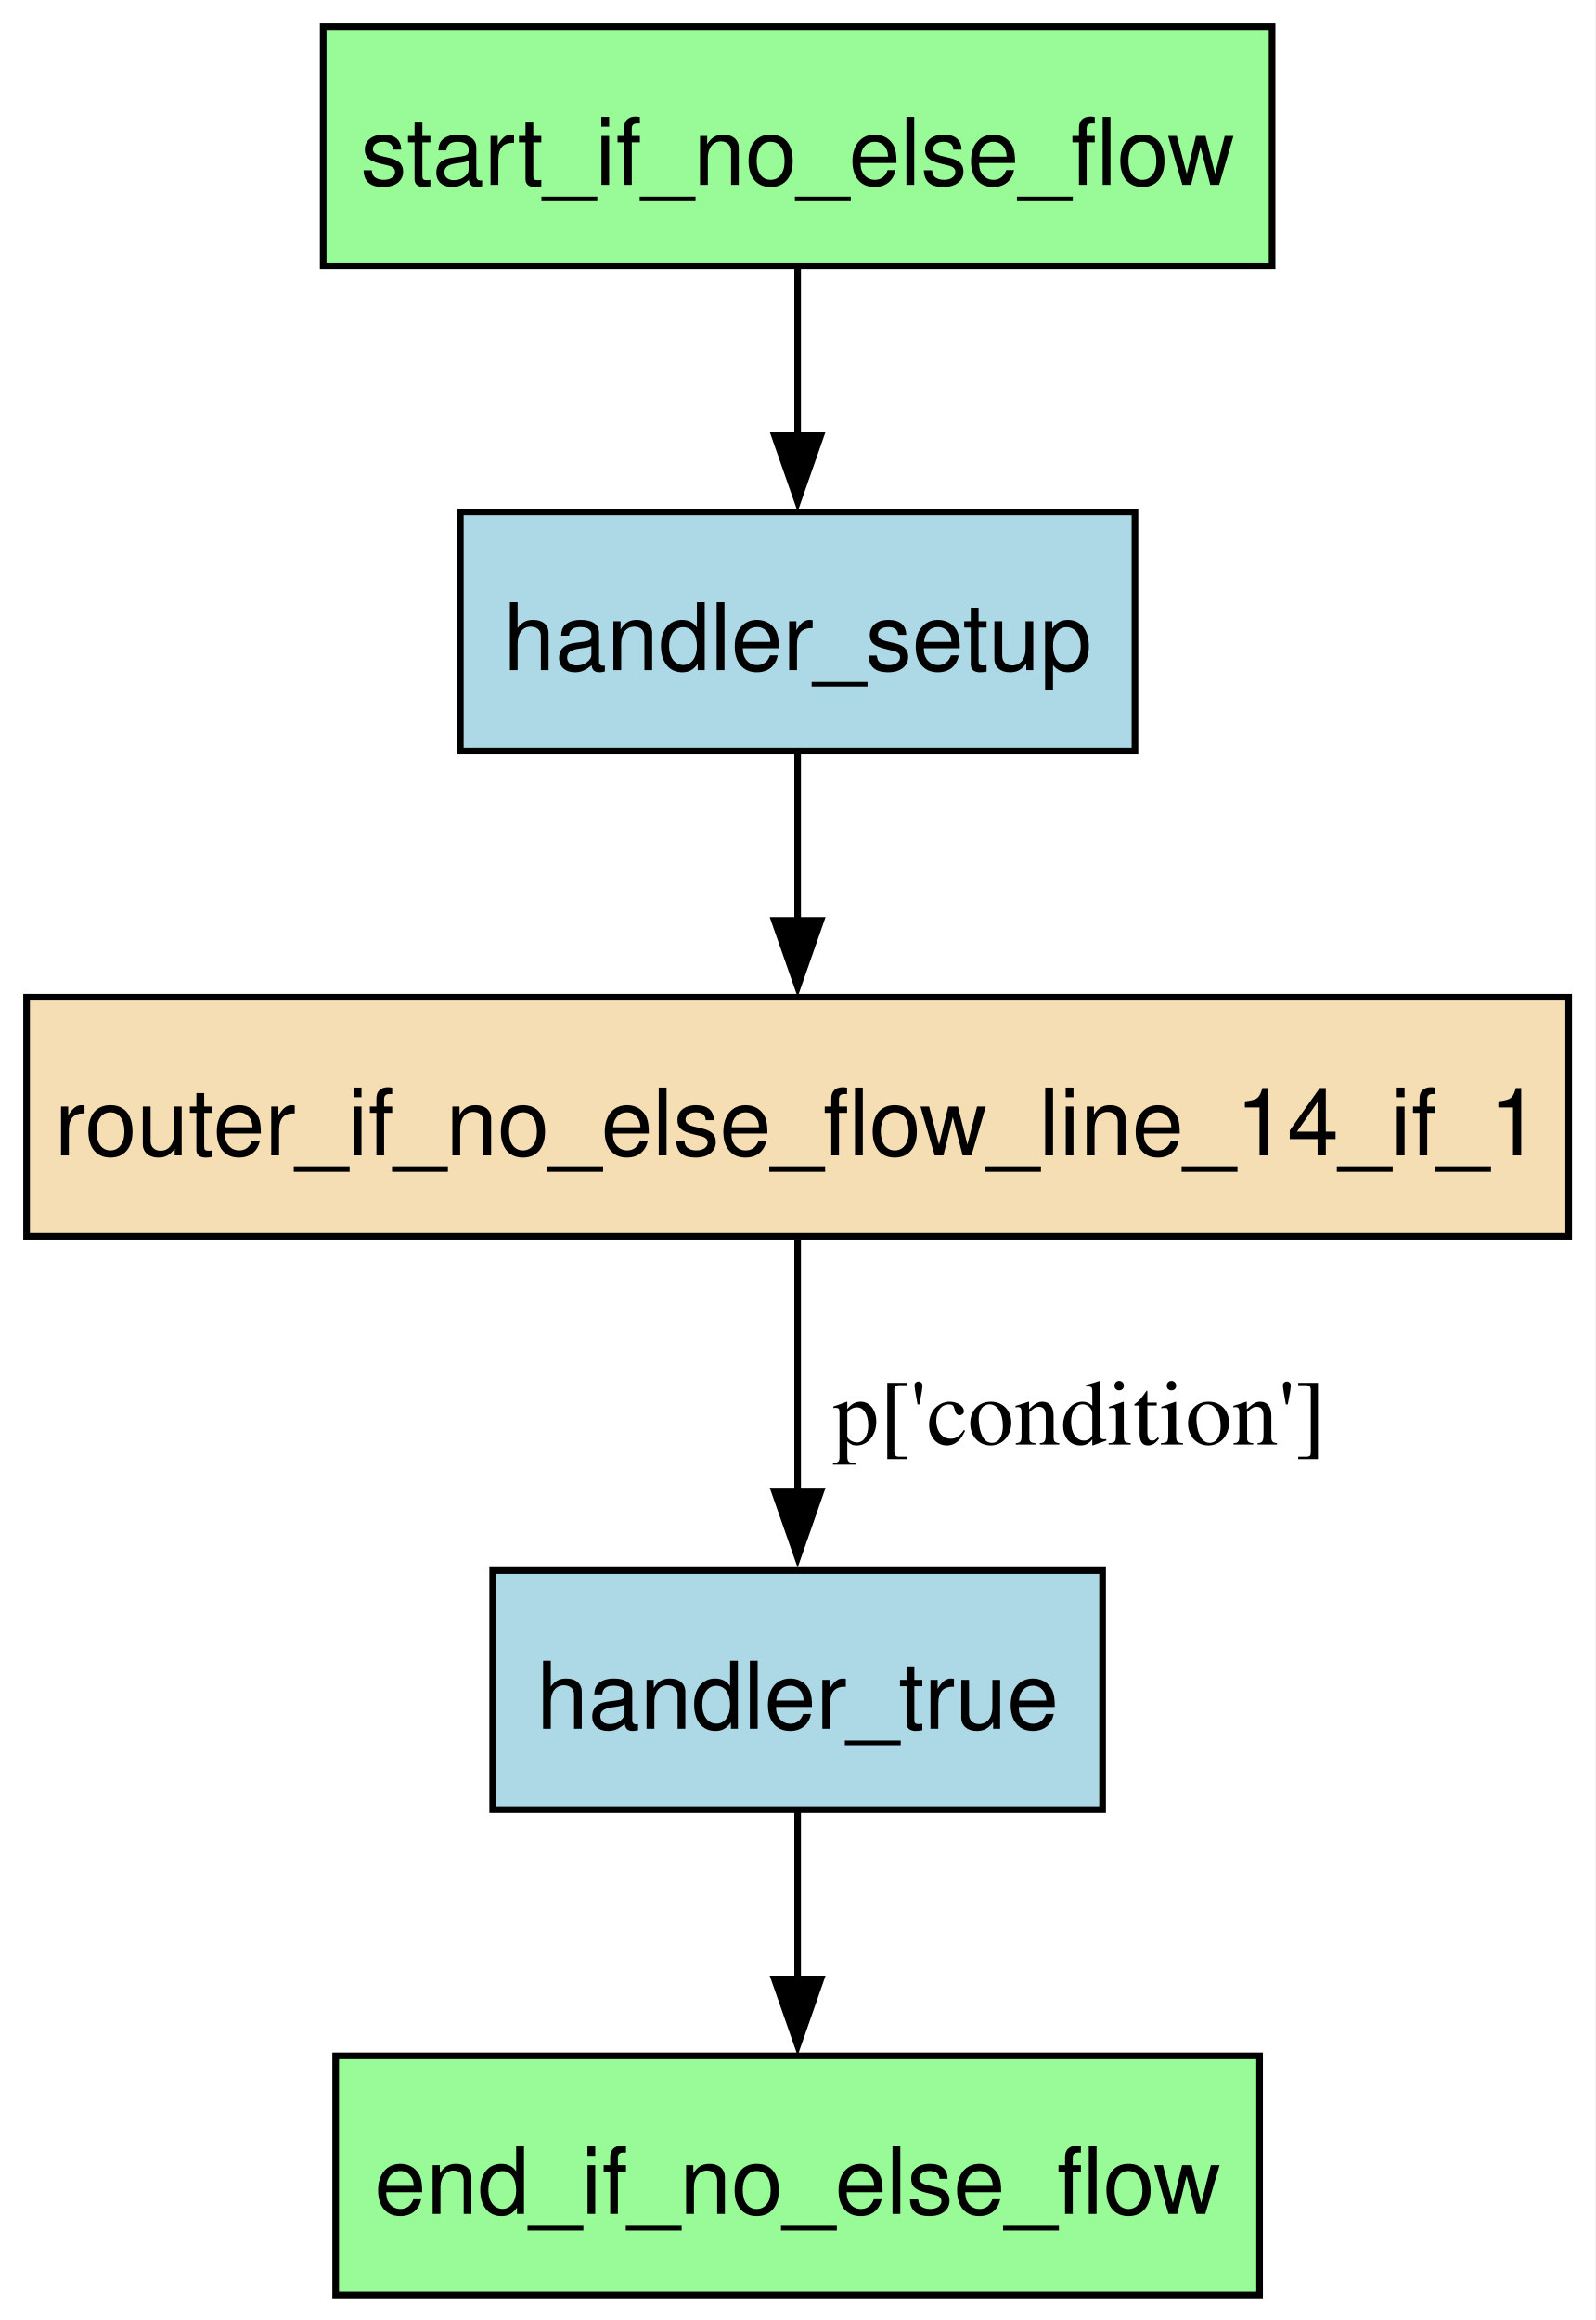
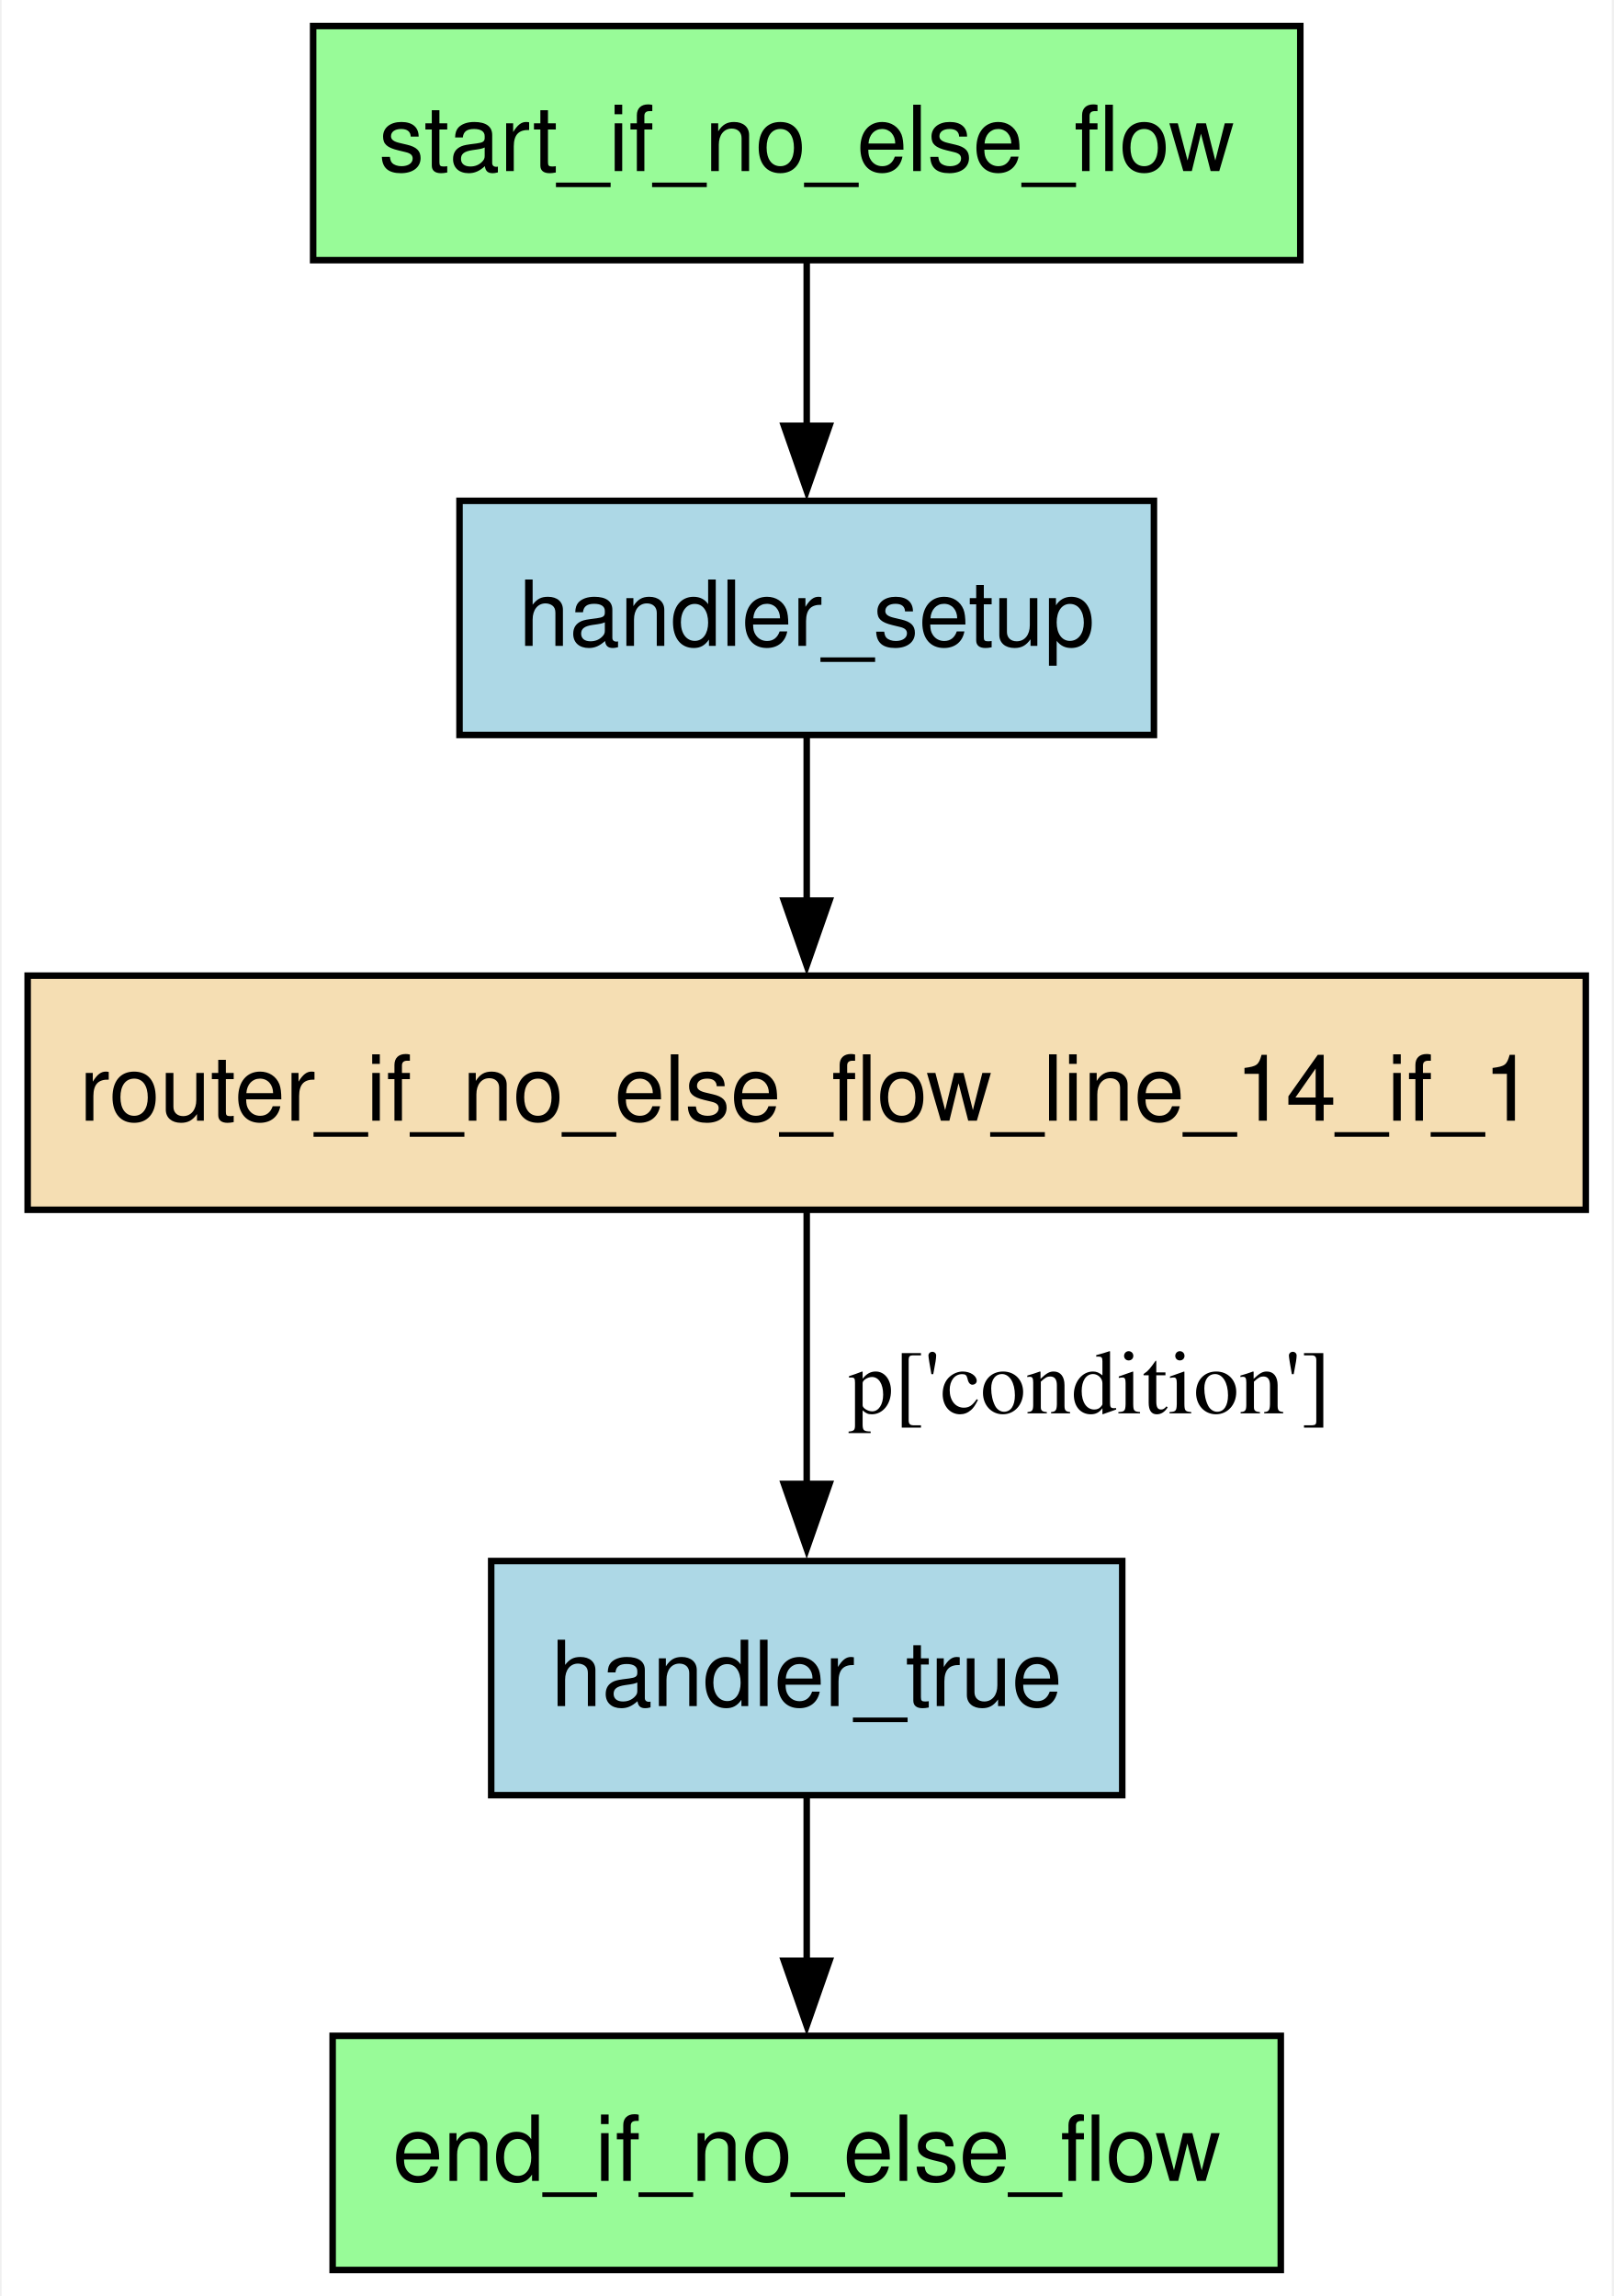
- <svg xmlns="http://www.w3.org/2000/svg" width="240pt" height="349pt" viewBox="0.00 0.00 240.00 349.00">
-   <g id="graph0" class="graph" transform="scale(1 1) rotate(0) translate(4 345.25)">
-     <polygon fill="white" stroke="none" points="-4,4 -4,-345.25 236,-345.25 236,4 -4,4" />
+ <svg xmlns="http://www.w3.org/2000/svg" width="248pt" height="353pt" viewBox="0.00 0.00 247.50 353.00">
+   <g id="graph0" class="graph" transform="scale(1 1) rotate(0) translate(4 349)">
+     <polygon fill="white" stroke="none" points="-4,4 -4,-349 243.5,-349 243.5,4 -4,4" />
    <g id="node1" class="node">
-       <polygon fill="palegreen" stroke="black" points="185.5,-36 46.5,-36 46.5,0 185.5,0 185.5,-36" />
-       <text xml:space="preserve" text-anchor="middle" x="116" y="-12.2" font-family="Helvetica,sans-Serif" font-size="14.00">end_if_no_else_flow</text>
+       <polygon fill="palegreen" stroke="black" points="192.62,-36 46.88,-36 46.88,0 192.62,0 192.62,-36" />
+       <text text-anchor="middle" x="119.75" y="-13.7" font-family="Helvetica,sans-Serif" font-size="14.00">end_if_no_else_flow</text>
    </g>
    <g id="node2" class="node">
-       <polygon fill="lightblue" stroke="black" points="166.75,-268.25 65.25,-268.25 65.25,-232.25 166.75,-232.25 166.75,-268.25" />
-       <text xml:space="preserve" text-anchor="middle" x="116" y="-244.45" font-family="Helvetica,sans-Serif" font-size="14.00">handler_setup</text>
+       <polygon fill="lightblue" stroke="black" points="173.12,-272 66.38,-272 66.38,-236 173.12,-236 173.12,-272" />
+       <text text-anchor="middle" x="119.75" y="-249.7" font-family="Helvetica,sans-Serif" font-size="14.00">handler_setup</text>
    </g>
    <g id="node4" class="node">
-       <polygon fill="wheat" stroke="black" points="232,-195.25 0,-195.25 0,-159.25 232,-159.25 232,-195.25" />
-       <text xml:space="preserve" text-anchor="middle" x="116" y="-171.45" font-family="Helvetica,sans-Serif" font-size="14.00">router_if_no_else_flow_line_14_if_1</text>
+       <polygon fill="wheat" stroke="black" points="239.5,-199 0,-199 0,-163 239.5,-163 239.5,-199" />
+       <text text-anchor="middle" x="119.75" y="-176.7" font-family="Helvetica,sans-Serif" font-size="14.00">router_if_no_else_flow_line_14_if_1</text>
    </g>
    <g id="edge2" class="edge">
-       <path fill="none" stroke="black" d="M116,-232.06C116,-224.48 116,-215.35 116,-206.79" />
-       <polygon fill="black" stroke="black" points="119.5,-206.79 116,-196.79 112.5,-206.79 119.5,-206.79" />
+       <path fill="none" stroke="black" d="M119.75,-235.81C119.75,-228.23 119.75,-219.1 119.75,-210.54" />
+       <polygon fill="black" stroke="black" points="123.25,-210.54 119.75,-200.54 116.25,-210.54 123.25,-210.54" />
    </g>
    <g id="node3" class="node">
-       <polygon fill="lightblue" stroke="black" points="161.88,-109 70.12,-109 70.12,-73 161.88,-73 161.88,-109" />
-       <text xml:space="preserve" text-anchor="middle" x="116" y="-85.2" font-family="Helvetica,sans-Serif" font-size="14.00">handler_true</text>
+       <polygon fill="lightblue" stroke="black" points="168.25,-109 71.25,-109 71.25,-73 168.25,-73 168.25,-109" />
+       <text text-anchor="middle" x="119.75" y="-86.7" font-family="Helvetica,sans-Serif" font-size="14.00">handler_true</text>
    </g>
    <g id="edge4" class="edge">
-       <path fill="none" stroke="black" d="M116,-72.81C116,-65.23 116,-56.1 116,-47.54" />
-       <polygon fill="black" stroke="black" points="119.5,-47.54 116,-37.54 112.5,-47.54 119.5,-47.54" />
+       <path fill="none" stroke="black" d="M119.75,-72.81C119.75,-65.23 119.75,-56.1 119.75,-47.54" />
+       <polygon fill="black" stroke="black" points="123.25,-47.54 119.75,-37.54 116.25,-47.54 123.25,-47.54" />
    </g>
    <g id="edge3" class="edge">
-       <path fill="none" stroke="black" d="M116,-158.79C116,-147.84 116,-133.44 116,-120.82" />
-       <polygon fill="black" stroke="black" points="119.5,-120.95 116,-110.95 112.5,-120.95 119.5,-120.95" />
-       <text xml:space="preserve" text-anchor="middle" x="158.38" y="-127.95" font-family="Times,serif" font-size="14.00">p['condition']</text>
+       <path fill="none" stroke="black" d="M119.75,-162.61C119.75,-150.68 119.75,-134.57 119.75,-120.74" />
+       <polygon fill="black" stroke="black" points="123.25,-120.86 119.75,-110.86 116.25,-120.86 123.25,-120.86" />
+       <text text-anchor="middle" x="163.25" y="-131.7" font-family="Times,serif" font-size="14.00">p['condition']</text>
    </g>
    <g id="node5" class="node">
-       <polygon fill="palegreen" stroke="black" points="187.38,-341.25 44.62,-341.25 44.62,-305.25 187.38,-305.25 187.38,-341.25" />
-       <text xml:space="preserve" text-anchor="middle" x="116" y="-317.45" font-family="Helvetica,sans-Serif" font-size="14.00">start_if_no_else_flow</text>
+       <polygon fill="palegreen" stroke="black" points="195.62,-345 43.88,-345 43.88,-309 195.62,-309 195.62,-345" />
+       <text text-anchor="middle" x="119.75" y="-322.7" font-family="Helvetica,sans-Serif" font-size="14.00">start_if_no_else_flow</text>
    </g>
    <g id="edge1" class="edge">
-       <path fill="none" stroke="black" d="M116,-305.06C116,-297.48 116,-288.35 116,-279.79" />
-       <polygon fill="black" stroke="black" points="119.5,-279.79 116,-269.79 112.5,-279.79 119.5,-279.79" />
+       <path fill="none" stroke="black" d="M119.75,-308.81C119.75,-301.23 119.75,-292.1 119.75,-283.54" />
+       <polygon fill="black" stroke="black" points="123.25,-283.54 119.75,-273.54 116.25,-283.54 123.25,-283.54" />
    </g>
  </g>
</svg>
